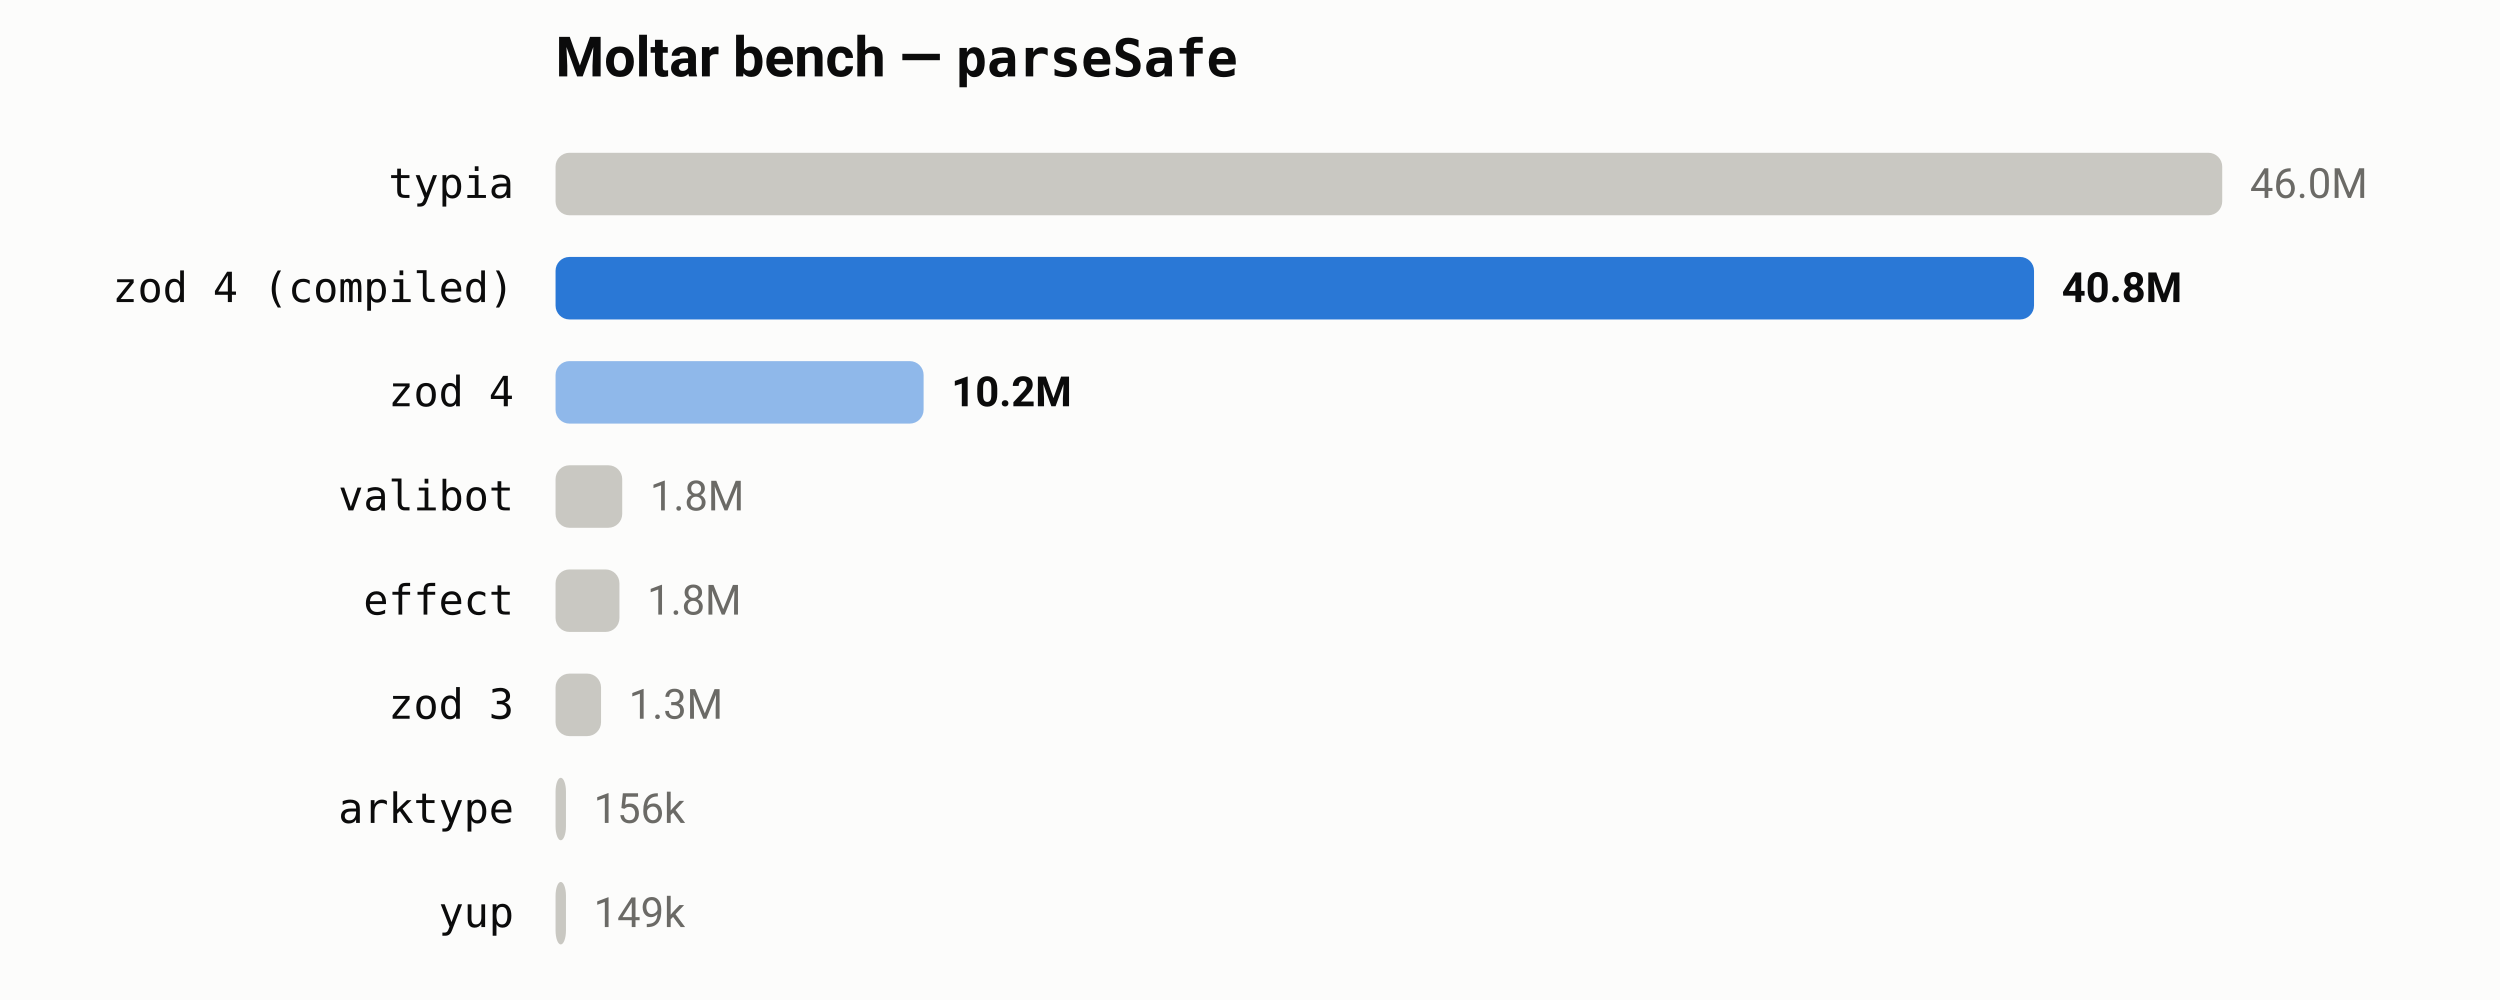
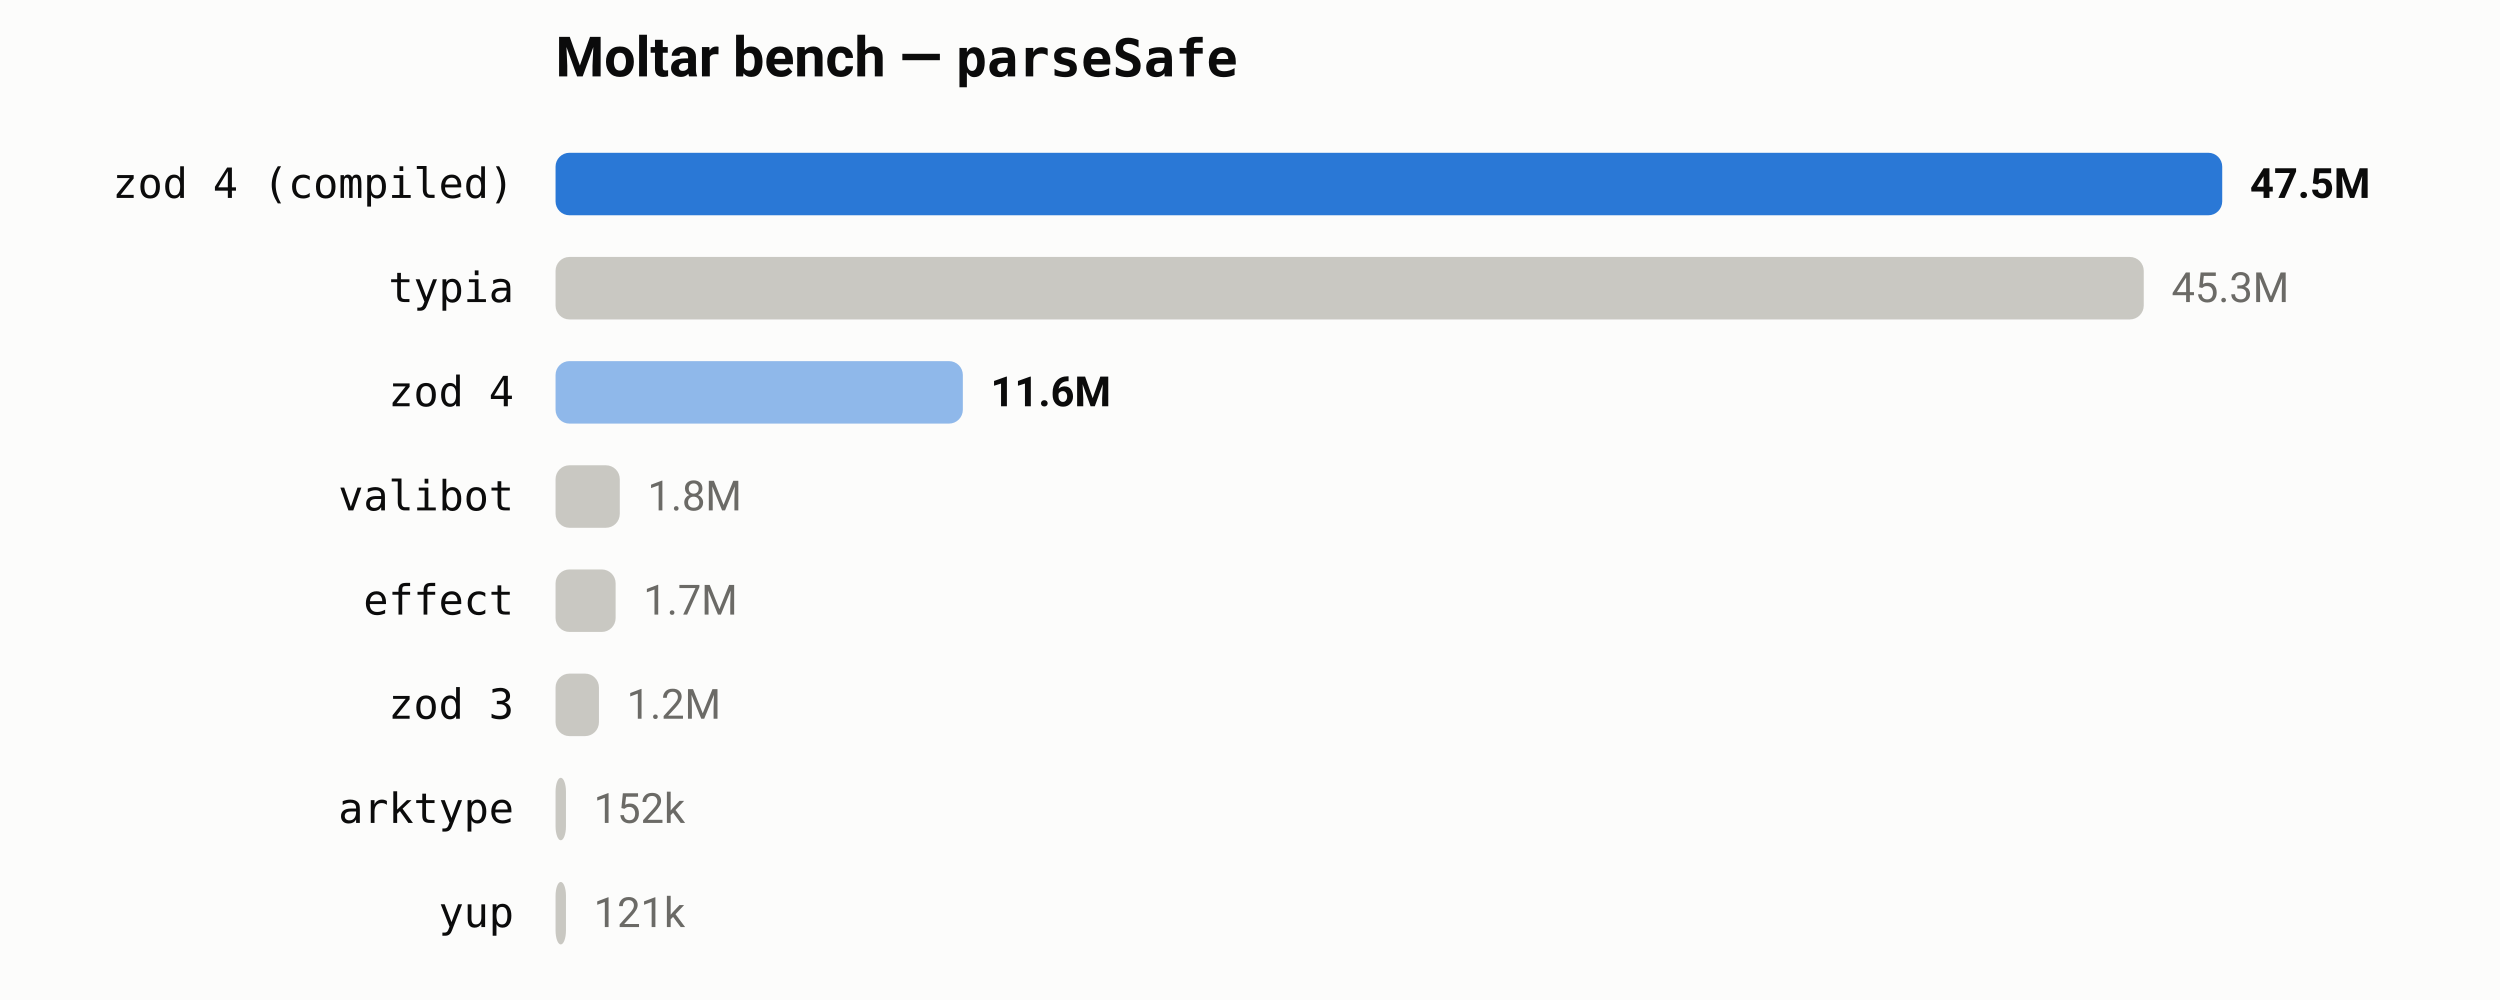
<svg xmlns="http://www.w3.org/2000/svg" width="720" height="288" viewBox="0 0 720 288" font-family="ui-sans-serif, system-ui, -apple-system, Segoe UI, Roboto, sans-serif" font-size="13">
  <rect x="0" y="0" width="720" height="288" fill="#fcfcfb" />
  <text x="160" y="22" fill="#0b0b0b" font-weight="700" font-size="16">Moltar bench — <tspan font-family="ui-monospace, SFMono-Regular, Menlo, monospace" font-size="15">parseSafe</tspan>
  </text>
-   <text x="148" y="57" text-anchor="end" fill="#0b0b0b" font-family="ui-monospace, SFMono-Regular, Menlo, monospace" font-size="12">typia</text>
-   <rect x="160" y="44" width="480.0" height="18" rx="4" fill="#c9c8c2" />
-   <text x="648.0" y="57" fill="#6b6a66" font-weight="400" font-size="12">46.0M</text>
-   <text x="148" y="87" text-anchor="end" fill="#0b0b0b" font-family="ui-monospace, SFMono-Regular, Menlo, monospace" font-size="12">zod 4 (compiled)</text>
-   <rect x="160" y="74" width="425.8" height="18" rx="4" fill="#2a78d6" />
-   <text x="593.8" y="87" fill="#0b0b0b" font-weight="700" font-size="12">40.8M</text>
+   <text x="148" y="57" text-anchor="end" fill="#0b0b0b" font-family="ui-monospace, SFMono-Regular, Menlo, monospace" font-size="12">zod 4 (compiled)</text>
+   <rect x="160" y="44" width="480.0" height="18" rx="4" fill="#2a78d6" />
+   <text x="648.0" y="57" fill="#0b0b0b" font-weight="700" font-size="12">47.5M</text>
+   <text x="148" y="87" text-anchor="end" fill="#0b0b0b" font-family="ui-monospace, SFMono-Regular, Menlo, monospace" font-size="12">typia</text>
+   <rect x="160" y="74" width="457.4" height="18" rx="4" fill="#c9c8c2" />
+   <text x="625.4" y="87" fill="#6b6a66" font-weight="400" font-size="12">45.3M</text>
  <text x="148" y="117" text-anchor="end" fill="#0b0b0b" font-family="ui-monospace, SFMono-Regular, Menlo, monospace" font-size="12">zod 4</text>
-   <rect x="160" y="104" width="106.0" height="18" rx="4" fill="#8fb8ea" />
-   <text x="274.0" y="117" fill="#0b0b0b" font-weight="700" font-size="12">10.2M</text>
+   <rect x="160" y="104" width="117.3" height="18" rx="4" fill="#8fb8ea" />
+   <text x="285.3" y="117" fill="#0b0b0b" font-weight="700" font-size="12">11.6M</text>
  <text x="148" y="147" text-anchor="end" fill="#0b0b0b" font-family="ui-monospace, SFMono-Regular, Menlo, monospace" font-size="12">valibot</text>
-   <rect x="160" y="134" width="19.2" height="18" rx="4" fill="#c9c8c2" />
-   <text x="187.2" y="147" fill="#6b6a66" font-weight="400" font-size="12">1.8M</text>
+   <rect x="160" y="134" width="18.5" height="18" rx="4" fill="#c9c8c2" />
+   <text x="186.5" y="147" fill="#6b6a66" font-weight="400" font-size="12">1.8M</text>
  <text x="148" y="177" text-anchor="end" fill="#0b0b0b" font-family="ui-monospace, SFMono-Regular, Menlo, monospace" font-size="12">effect</text>
-   <rect x="160" y="164" width="18.4" height="18" rx="4" fill="#c9c8c2" />
-   <text x="186.4" y="177" fill="#6b6a66" font-weight="400" font-size="12">1.8M</text>
+   <rect x="160" y="164" width="17.3" height="18" rx="4" fill="#c9c8c2" />
+   <text x="185.3" y="177" fill="#6b6a66" font-weight="400" font-size="12">1.7M</text>
  <text x="148" y="207" text-anchor="end" fill="#0b0b0b" font-family="ui-monospace, SFMono-Regular, Menlo, monospace" font-size="12">zod 3</text>
-   <rect x="160" y="194" width="13.1" height="18" rx="4" fill="#c9c8c2" />
-   <text x="181.1" y="207" fill="#6b6a66" font-weight="400" font-size="12">1.3M</text>
+   <rect x="160" y="194" width="12.5" height="18" rx="4" fill="#c9c8c2" />
+   <text x="180.5" y="207" fill="#6b6a66" font-weight="400" font-size="12">1.2M</text>
  <text x="148" y="237" text-anchor="end" fill="#0b0b0b" font-family="ui-monospace, SFMono-Regular, Menlo, monospace" font-size="12">arktype</text>
  <rect x="160" y="224" width="3.0" height="18" rx="4" fill="#c9c8c2" />
-   <text x="171.0" y="237" fill="#6b6a66" font-weight="400" font-size="12">156k</text>
+   <text x="171.0" y="237" fill="#6b6a66" font-weight="400" font-size="12">152k</text>
  <text x="148" y="267" text-anchor="end" fill="#0b0b0b" font-family="ui-monospace, SFMono-Regular, Menlo, monospace" font-size="12">yup</text>
  <rect x="160" y="254" width="3.0" height="18" rx="4" fill="#c9c8c2" />
-   <text x="171.0" y="267" fill="#6b6a66" font-weight="400" font-size="12">149k</text>
+   <text x="171.0" y="267" fill="#6b6a66" font-weight="400" font-size="12">121k</text>
</svg>
